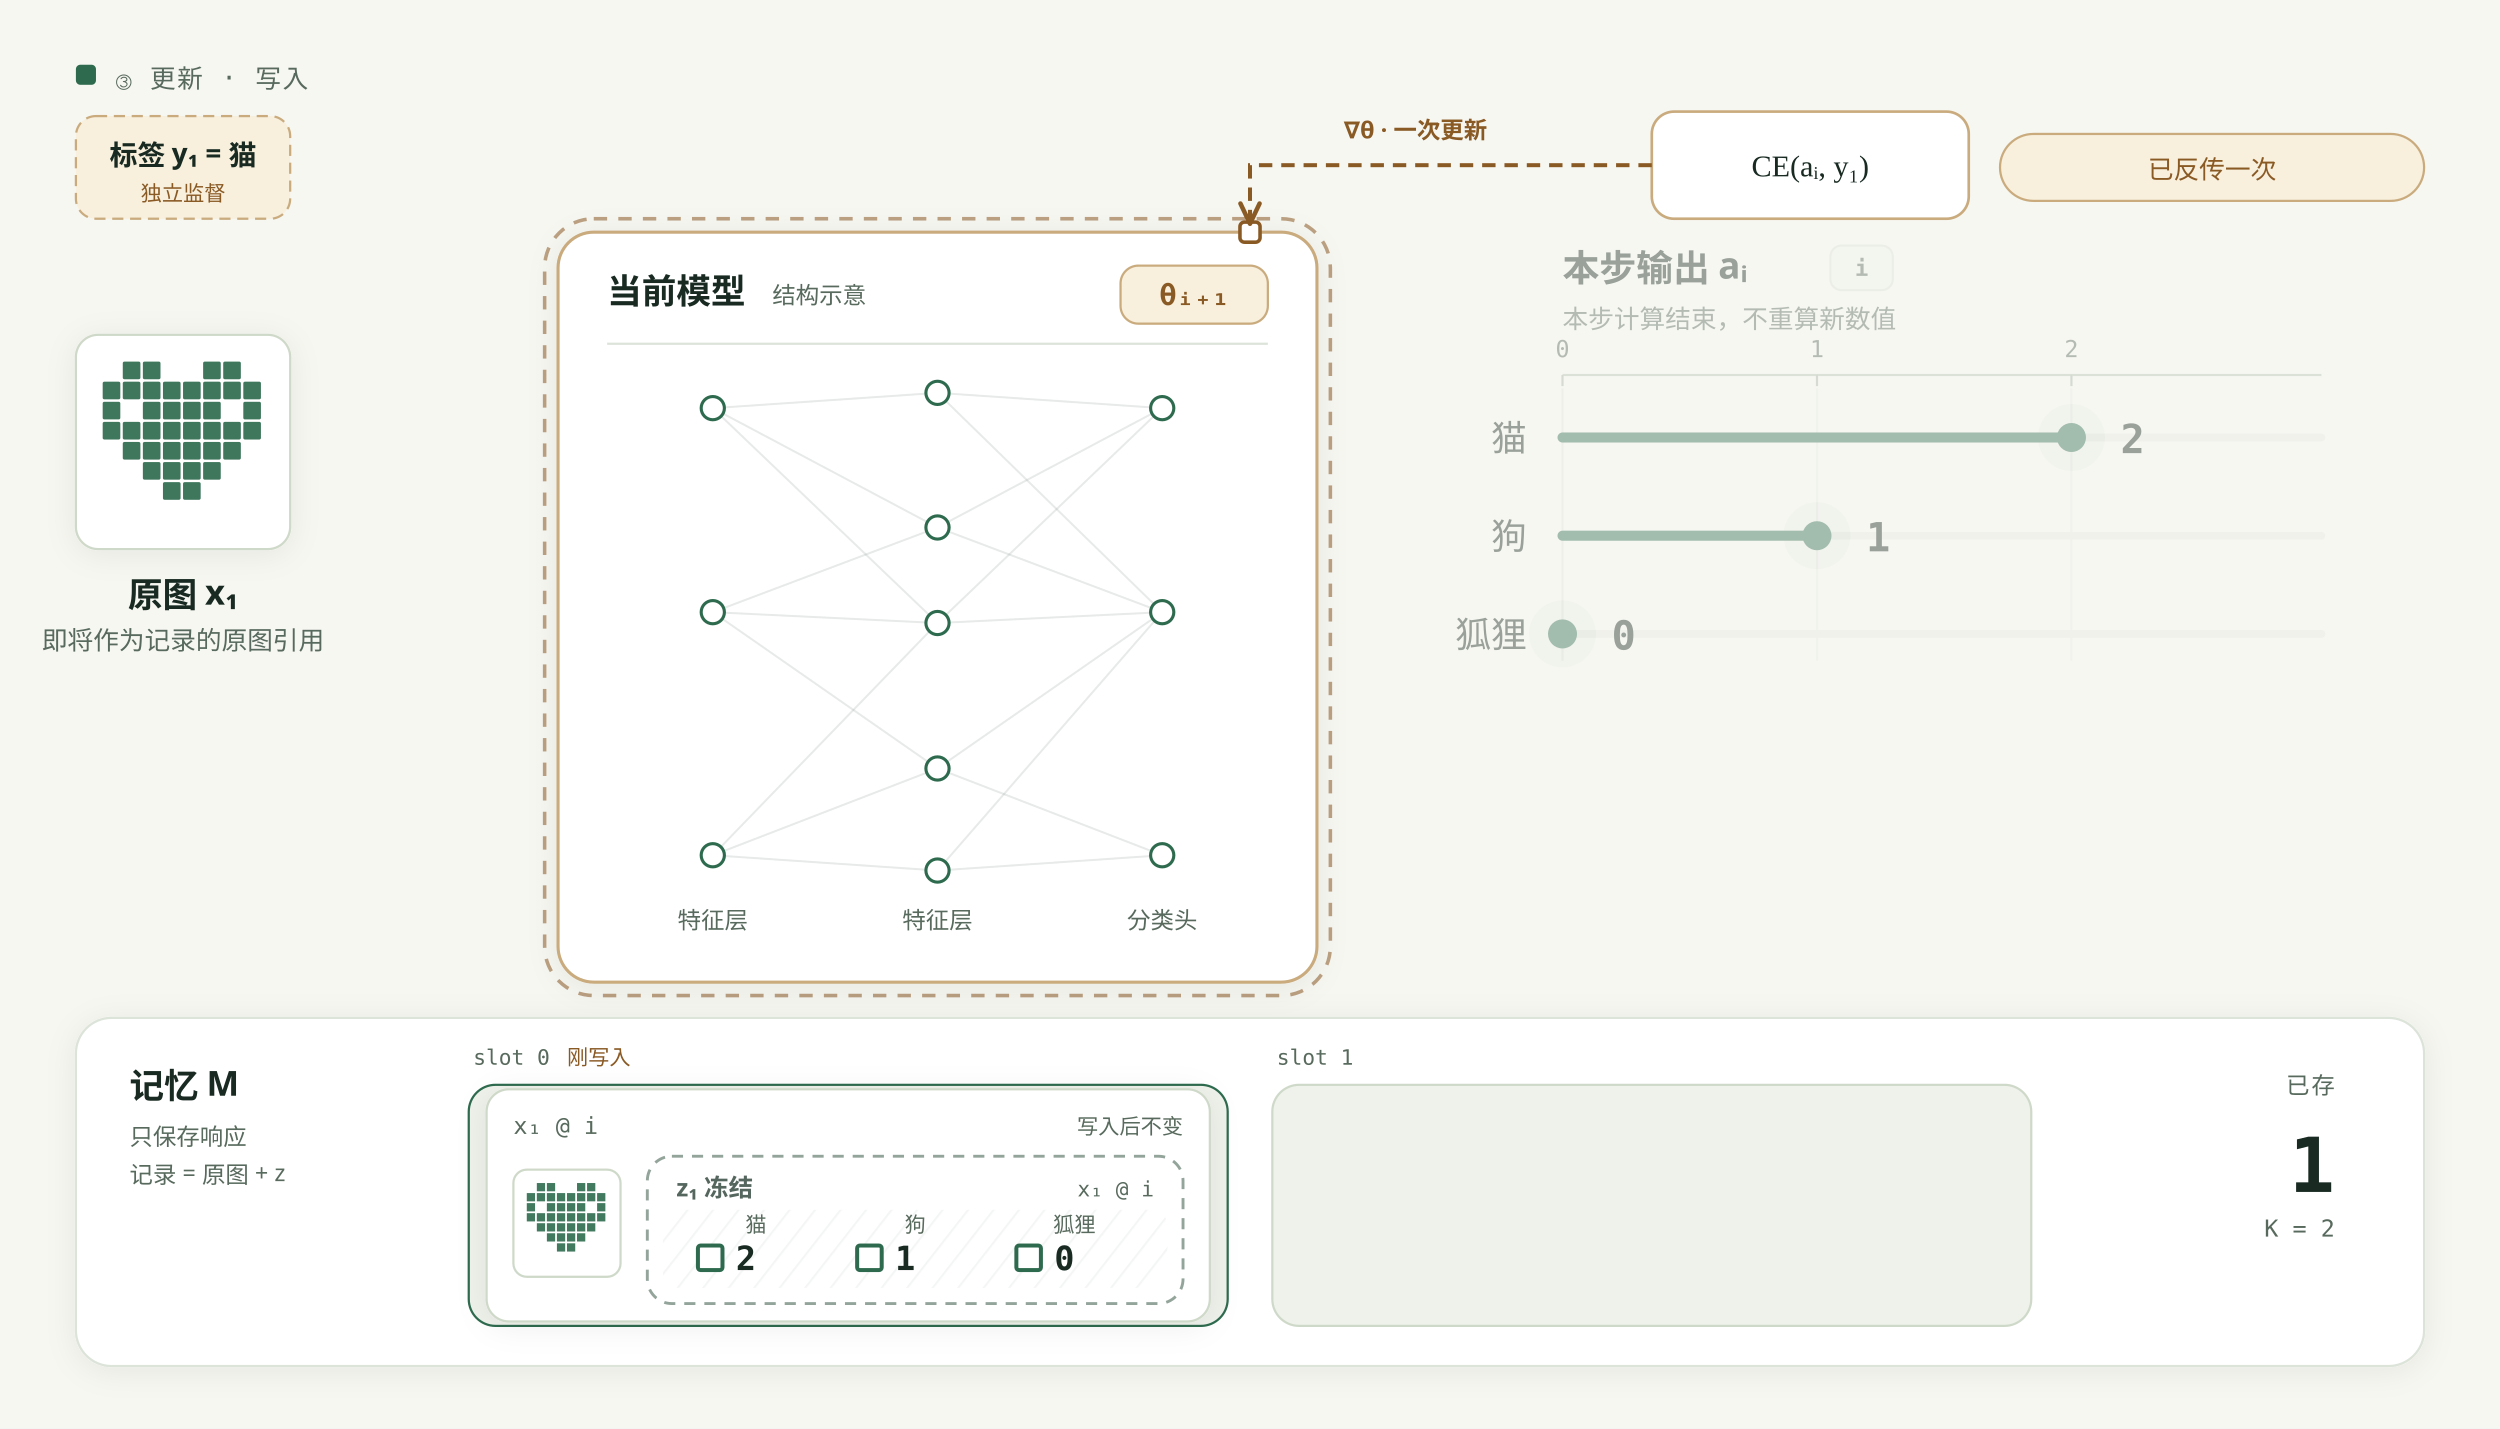
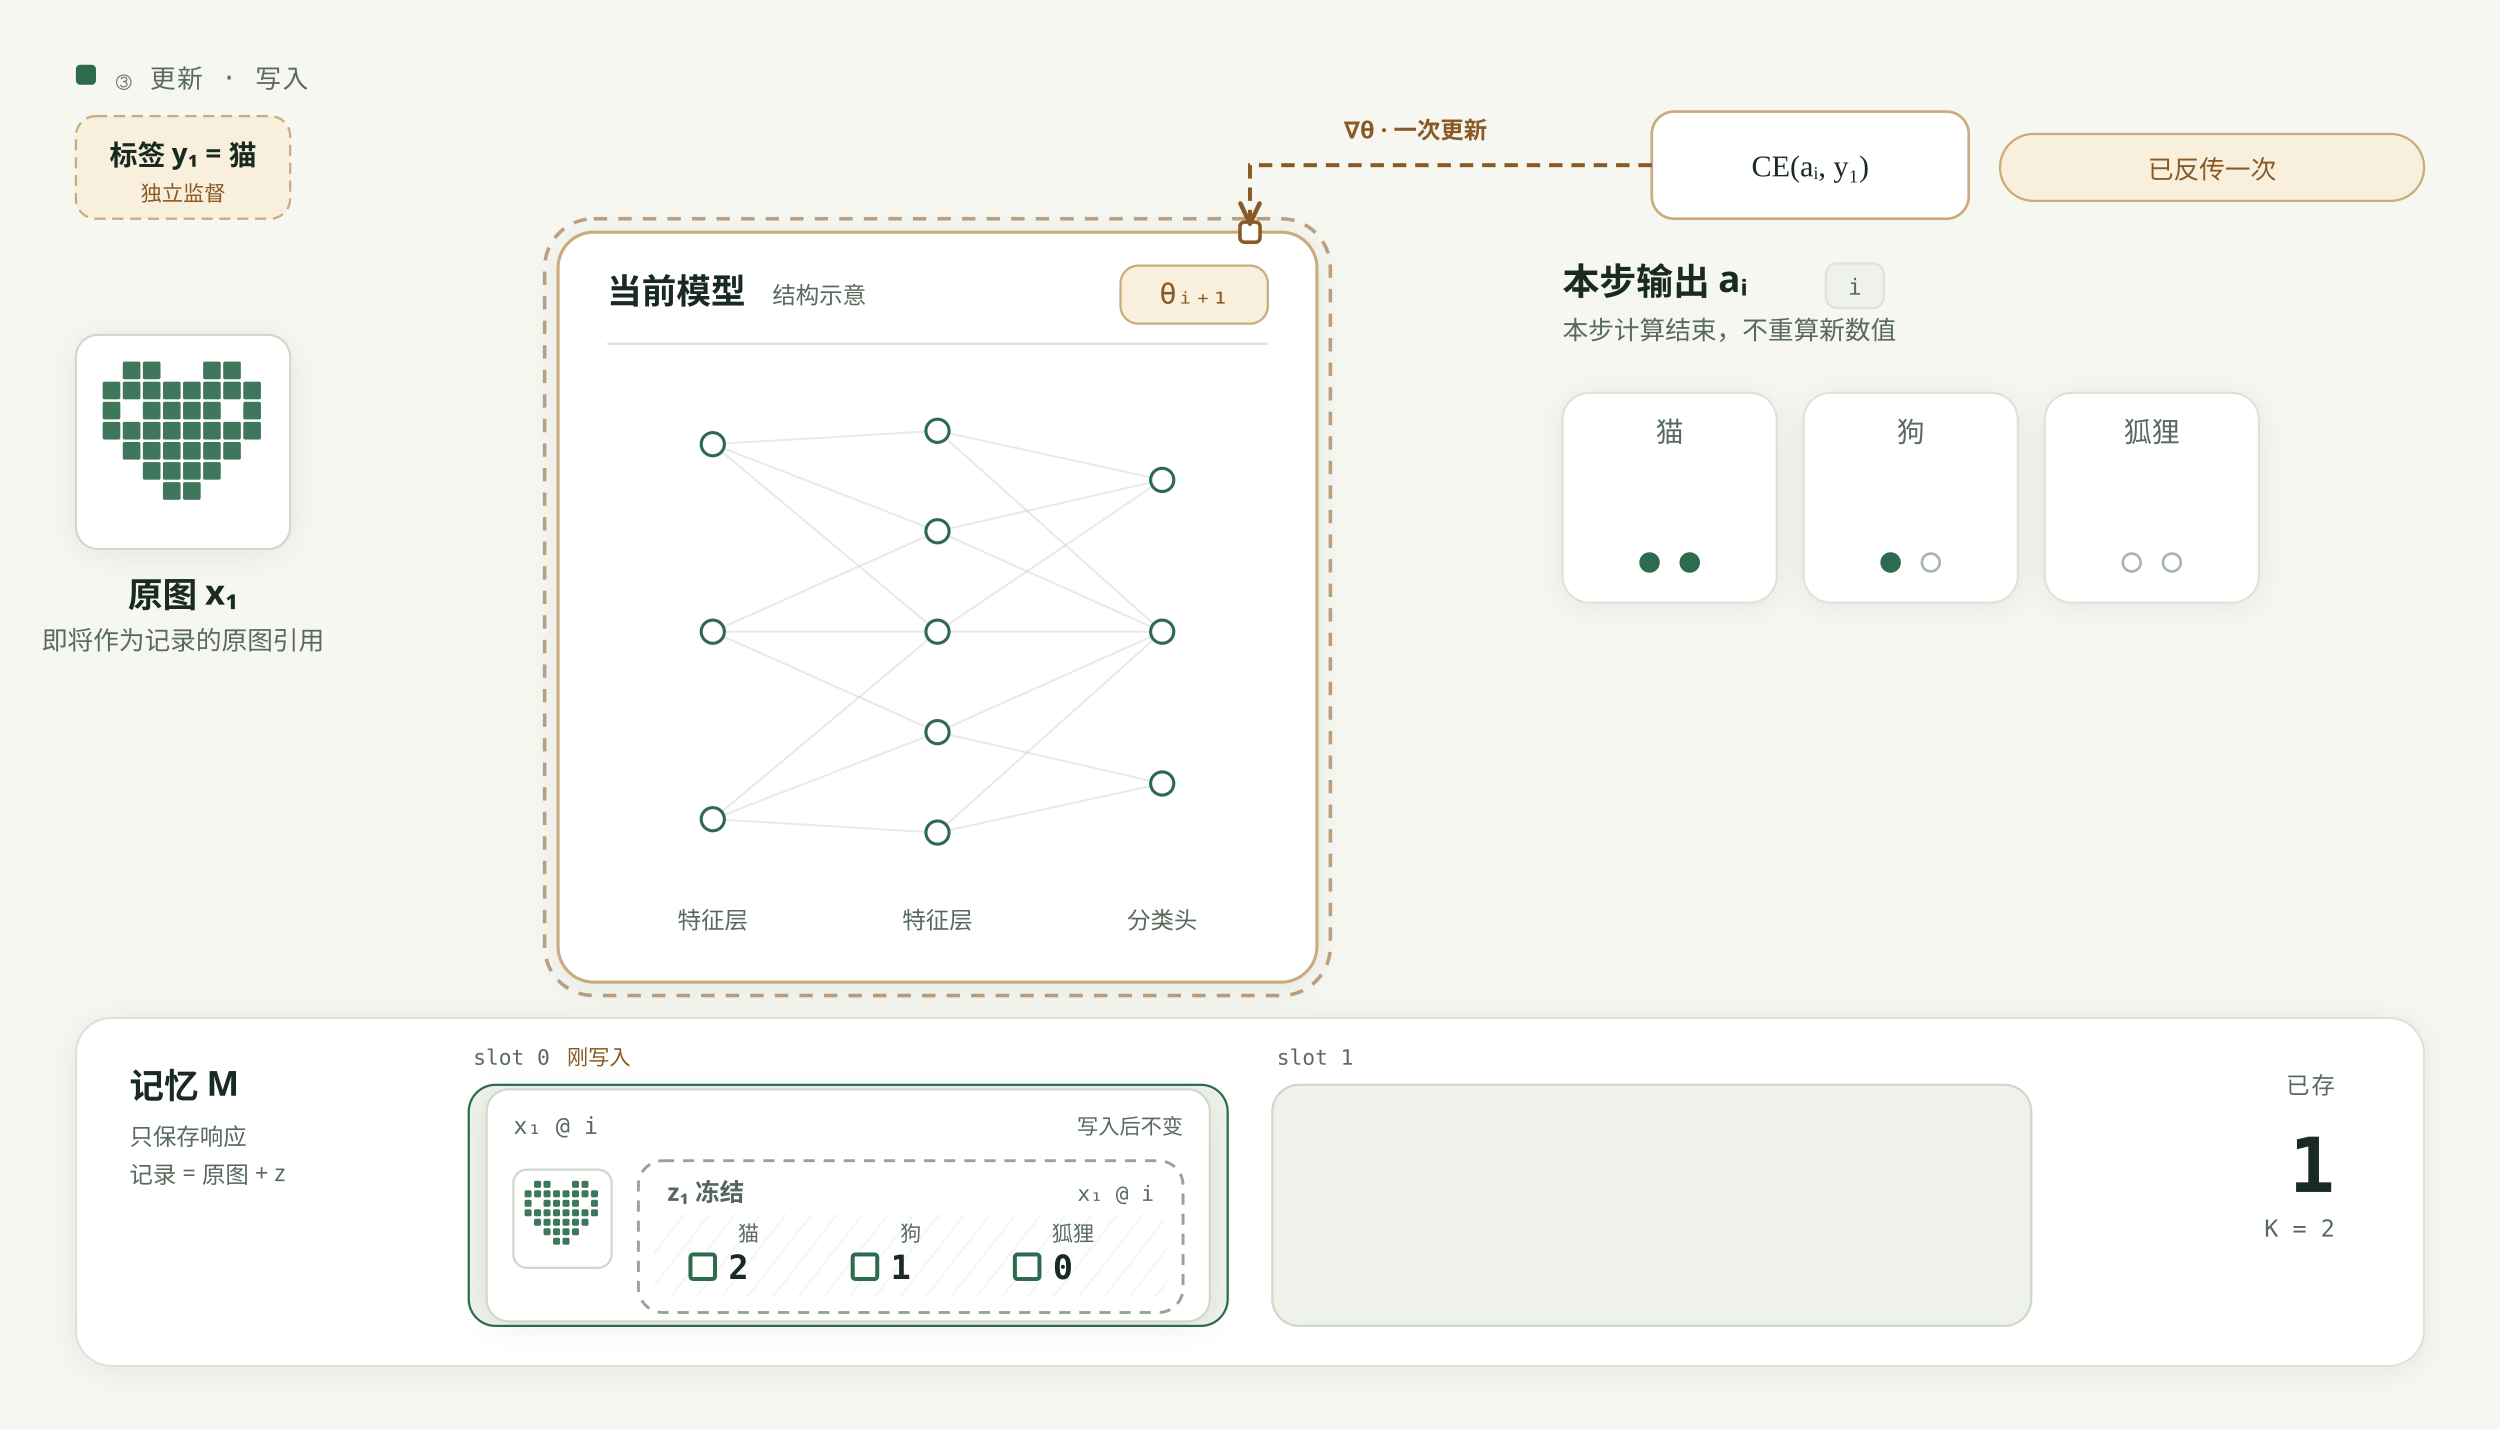
<svg xmlns="http://www.w3.org/2000/svg" width="1120" height="640" viewBox="0 0 1120 640" role="img" aria-labelledby="t d">
  <defs>
    <filter id="card" x="-25%" y="-25%" width="160%" height="165%">
      <feDropShadow dx="0" dy="2" stdDeviation="7" flood-color="#182a22" flood-opacity="0.07" />
    </filter>
    <pattern id="hatch" width="9" height="9" patternUnits="userSpaceOnUse" patternTransform="rotate(38)">
      <rect width="9" height="9" fill="#ffffff" />
      <rect width="1" height="9" fill="#55665f" opacity="0.06" />
    </pattern>
    <marker id="aData" viewBox="0 0 10 10" refX="8.4" refY="5" markerWidth="7" markerHeight="7" orient="auto-start-reverse">
      <path d="M1.4 1.6 L8.6 5 L1.4 8.4" fill="none" stroke="#2e6b4e" stroke-width="1.6" stroke-linecap="round" stroke-linejoin="round" />
    </marker>
    <marker id="aWarn" viewBox="0 0 10 10" refX="8.4" refY="5" markerWidth="7" markerHeight="7" orient="auto-start-reverse">
      <path d="M1.4 1.6 L8.6 5 L1.4 8.4" fill="none" stroke="#8a5a25" stroke-width="1.6" stroke-linecap="round" stroke-linejoin="round" />
    </marker>
-     <marker id="aFrozen" viewBox="0 0 10 10" refX="8.4" refY="5" markerWidth="7" markerHeight="7" orient="auto-start-reverse">
-       <path d="M1.4 1.6 L8.6 5 L1.4 8.4" fill="none" stroke="#7b8d84" stroke-width="1.6" stroke-linecap="round" stroke-linejoin="round" />
-     </marker>
  </defs>
  <rect width="1120" height="640" fill="#f7f7f2" />
  <rect x="34" y="29" width="9" height="9" rx="2" fill="#2e6b4e" />
  <text x="52" y="39" font-family="'Cascadia Mono','Consolas','SFMono-Regular',monospace" font-size="11.5" fill="#586a5d" font-weight="400" text-anchor="start" letter-spacing="0.06em">③ 更新 · 写入</text>
  <rect x="244" y="98" width="352" height="348" rx="22" fill="none" stroke="#8a5a25" stroke-width="1.6" stroke-dasharray="6 5" opacity="0.55" />
  <rect x="250" y="104" width="340" height="336" rx="16" fill="#ffffff" stroke="#c9ab7e" stroke-width="1.4" filter="url(#card)" />
  <text x="272" y="136" font-family="'Segoe UI','Microsoft YaHei','PingFang SC',sans-serif" font-size="15.5" fill="#182a22" font-weight="600" text-anchor="start">当前模型</text>
  <text x="346" y="136" font-family="'Segoe UI','Microsoft YaHei','PingFang SC',sans-serif" font-size="10.5" fill="#586a5d" font-weight="400" text-anchor="start">结构示意</text>
-   <g opacity="1">
-     <rect x="502" y="119" width="66" height="26" rx="8" fill="#f8efdc" stroke="#c9ab7e" stroke-width="1" />
-     <text x="535" y="136.68" font-family="'Cascadia Mono','Consolas','SFMono-Regular',monospace" font-size="13" fill="#8a5a25" font-weight="600" text-anchor="middle">θᵢ₊₁</text>
-   </g>
+   <rect x="502" y="119" width="66" height="26" rx="8" fill="#f8efdc" stroke="#c9ab7e" stroke-width="1" />
+   <text x="535" y="136" font-family="'Cascadia Mono','Consolas','SFMono-Regular',monospace" font-size="13" fill="#8a5a25" font-weight="400" text-anchor="middle">θᵢ₊₁</text>
  <path d="M272 154H568" stroke="#dce3d9" stroke-width="1" />
-   <line x1="319.33" y1="182.85" x2="420" y2="176" stroke="#9aa8a1" stroke-width="0.9" opacity="0.24" />
-   <line x1="319.33" y1="182.85" x2="420" y2="236.31" stroke="#9aa8a1" stroke-width="0.9" opacity="0.24" />
-   <line x1="319.33" y1="182.85" x2="420" y2="279.11" stroke="#9aa8a1" stroke-width="0.9" opacity="0.24" />
-   <line x1="319.33" y1="274.25" x2="420" y2="279.11" stroke="#9aa8a1" stroke-width="0.9" opacity="0.24" />
-   <line x1="319.33" y1="274.25" x2="420" y2="236.31" stroke="#9aa8a1" stroke-width="0.9" opacity="0.24" />
-   <line x1="319.33" y1="274.25" x2="420" y2="344.28" stroke="#9aa8a1" stroke-width="0.9" opacity="0.24" />
-   <line x1="319.33" y1="383.15" x2="420" y2="390" stroke="#9aa8a1" stroke-width="0.9" opacity="0.24" />
-   <line x1="319.33" y1="383.15" x2="420" y2="344.28" stroke="#9aa8a1" stroke-width="0.9" opacity="0.24" />
-   <line x1="319.33" y1="383.15" x2="420" y2="279.11" stroke="#9aa8a1" stroke-width="0.9" opacity="0.24" />
-   <line x1="420" y1="176" x2="520.67" y2="182.85" stroke="#9aa8a1" stroke-width="0.9" opacity="0.24" />
-   <line x1="420" y1="176" x2="520.67" y2="274.25" stroke="#9aa8a1" stroke-width="0.9" opacity="0.24" />
-   <line x1="420" y1="236.31" x2="520.67" y2="274.25" stroke="#9aa8a1" stroke-width="0.9" opacity="0.24" />
-   <line x1="420" y1="236.31" x2="520.67" y2="182.85" stroke="#9aa8a1" stroke-width="0.9" opacity="0.24" />
-   <line x1="420" y1="279.11" x2="520.67" y2="274.25" stroke="#9aa8a1" stroke-width="0.9" opacity="0.24" />
-   <line x1="420" y1="279.11" x2="520.67" y2="182.85" stroke="#9aa8a1" stroke-width="0.9" opacity="0.24" />
-   <line x1="420" y1="344.28" x2="520.67" y2="383.15" stroke="#9aa8a1" stroke-width="0.9" opacity="0.24" />
-   <line x1="420" y1="344.28" x2="520.67" y2="274.25" stroke="#9aa8a1" stroke-width="0.9" opacity="0.24" />
-   <line x1="420" y1="390" x2="520.67" y2="383.15" stroke="#9aa8a1" stroke-width="0.9" opacity="0.24" />
-   <line x1="420" y1="390" x2="520.67" y2="274.25" stroke="#9aa8a1" stroke-width="0.9" opacity="0.24" />
-   <circle cx="319.33" cy="182.85" r="5.2" fill="#ffffff" stroke="#2e6b4e" stroke-width="1.4" />
-   <circle cx="319.33" cy="274.25" r="5.2" fill="#ffffff" stroke="#2e6b4e" stroke-width="1.4" />
-   <circle cx="319.33" cy="383.15" r="5.2" fill="#ffffff" stroke="#2e6b4e" stroke-width="1.4" />
-   <circle cx="420" cy="176" r="5.2" fill="#ffffff" stroke="#2e6b4e" stroke-width="1.4" />
-   <circle cx="420" cy="236.31" r="5.2" fill="#ffffff" stroke="#2e6b4e" stroke-width="1.4" />
-   <circle cx="420" cy="279.11" r="5.2" fill="#ffffff" stroke="#2e6b4e" stroke-width="1.4" />
-   <circle cx="420" cy="344.28" r="5.2" fill="#ffffff" stroke="#2e6b4e" stroke-width="1.4" />
-   <circle cx="420" cy="390" r="5.2" fill="#ffffff" stroke="#2e6b4e" stroke-width="1.4" />
-   <circle cx="520.67" cy="182.85" r="5.2" fill="#ffffff" stroke="#2e6b4e" stroke-width="1.4" />
-   <circle cx="520.67" cy="274.25" r="5.2" fill="#ffffff" stroke="#2e6b4e" stroke-width="1.4" />
-   <circle cx="520.67" cy="383.15" r="5.2" fill="#ffffff" stroke="#2e6b4e" stroke-width="1.4" />
+   <line x1="319.33" y1="199" x2="420" y2="193" stroke="#9aa8a1" stroke-width="0.9" opacity="0.24" />
+   <line x1="319.33" y1="199" x2="420" y2="238" stroke="#9aa8a1" stroke-width="0.9" opacity="0.24" />
+   <line x1="319.33" y1="199" x2="420" y2="283" stroke="#9aa8a1" stroke-width="0.9" opacity="0.24" />
+   <line x1="319.33" y1="283" x2="420" y2="283" stroke="#9aa8a1" stroke-width="0.9" opacity="0.24" />
+   <line x1="319.33" y1="283" x2="420" y2="238" stroke="#9aa8a1" stroke-width="0.9" opacity="0.24" />
+   <line x1="319.33" y1="283" x2="420" y2="328" stroke="#9aa8a1" stroke-width="0.9" opacity="0.24" />
+   <line x1="319.33" y1="367" x2="420" y2="373" stroke="#9aa8a1" stroke-width="0.9" opacity="0.24" />
+   <line x1="319.33" y1="367" x2="420" y2="328" stroke="#9aa8a1" stroke-width="0.9" opacity="0.24" />
+   <line x1="319.33" y1="367" x2="420" y2="283" stroke="#9aa8a1" stroke-width="0.9" opacity="0.24" />
+   <line x1="420" y1="193" x2="520.67" y2="215" stroke="#9aa8a1" stroke-width="0.9" opacity="0.24" />
+   <line x1="420" y1="193" x2="520.67" y2="283" stroke="#9aa8a1" stroke-width="0.9" opacity="0.24" />
+   <line x1="420" y1="238" x2="520.67" y2="215" stroke="#9aa8a1" stroke-width="0.9" opacity="0.24" />
+   <line x1="420" y1="238" x2="520.67" y2="283" stroke="#9aa8a1" stroke-width="0.9" opacity="0.24" />
+   <line x1="420" y1="283" x2="520.67" y2="283" stroke="#9aa8a1" stroke-width="0.9" opacity="0.24" />
+   <line x1="420" y1="283" x2="520.67" y2="215" stroke="#9aa8a1" stroke-width="0.9" opacity="0.24" />
+   <line x1="420" y1="328" x2="520.67" y2="351" stroke="#9aa8a1" stroke-width="0.9" opacity="0.24" />
+   <line x1="420" y1="328" x2="520.67" y2="283" stroke="#9aa8a1" stroke-width="0.9" opacity="0.24" />
+   <line x1="420" y1="373" x2="520.67" y2="351" stroke="#9aa8a1" stroke-width="0.9" opacity="0.24" />
+   <line x1="420" y1="373" x2="520.67" y2="283" stroke="#9aa8a1" stroke-width="0.9" opacity="0.24" />
+   <circle cx="319.33" cy="199" r="5.2" fill="#ffffff" stroke="#2e6b4e" stroke-width="1.4" />
+   <circle cx="319.33" cy="283" r="5.2" fill="#ffffff" stroke="#2e6b4e" stroke-width="1.4" />
+   <circle cx="319.33" cy="367" r="5.2" fill="#ffffff" stroke="#2e6b4e" stroke-width="1.4" />
+   <circle cx="420" cy="193" r="5.2" fill="#ffffff" stroke="#2e6b4e" stroke-width="1.4" />
+   <circle cx="420" cy="238" r="5.2" fill="#ffffff" stroke="#2e6b4e" stroke-width="1.4" />
+   <circle cx="420" cy="283" r="5.2" fill="#ffffff" stroke="#2e6b4e" stroke-width="1.4" />
+   <circle cx="420" cy="328" r="5.2" fill="#ffffff" stroke="#2e6b4e" stroke-width="1.4" />
+   <circle cx="420" cy="373" r="5.2" fill="#ffffff" stroke="#2e6b4e" stroke-width="1.4" />
+   <circle cx="520.67" cy="215" r="5.2" fill="#ffffff" stroke="#2e6b4e" stroke-width="1.4" />
+   <circle cx="520.67" cy="283" r="5.2" fill="#ffffff" stroke="#2e6b4e" stroke-width="1.4" />
+   <circle cx="520.67" cy="351" r="5.2" fill="#ffffff" stroke="#2e6b4e" stroke-width="1.4" />
  <text x="319.33" y="416" font-family="'Segoe UI','Microsoft YaHei','PingFang SC',sans-serif" font-size="10.5" fill="#586a5d" font-weight="400" text-anchor="middle">特征层</text>
  <text x="420" y="416" font-family="'Segoe UI','Microsoft YaHei','PingFang SC',sans-serif" font-size="10.5" fill="#586a5d" font-weight="400" text-anchor="middle">特征层</text>
  <text x="520.67" y="416" font-family="'Segoe UI','Microsoft YaHei','PingFang SC',sans-serif" font-size="10.5" fill="#586a5d" font-weight="400" text-anchor="middle">分类头</text>
  <rect x="555.5" y="99.5" width="9" height="9" rx="2" fill="#ffffff" stroke="#8a5a25" stroke-width="1.6" />
-   <g opacity="1">
-     <rect x="34" y="150" width="96" height="96" rx="10" fill="#ffffff" stroke="#cfd9c9" stroke-width="1" filter="url(#card)" />
-     <rect x="55" y="162" width="7.9" height="7.9" rx="0.7" fill="#2e6b4e" opacity="0.92" />
-     <rect x="64" y="162" width="7.9" height="7.9" rx="0.7" fill="#2e6b4e" opacity="0.92" />
-     <rect x="91" y="162" width="7.9" height="7.9" rx="0.7" fill="#2e6b4e" opacity="0.92" />
-     <rect x="100" y="162" width="7.9" height="7.9" rx="0.7" fill="#2e6b4e" opacity="0.92" />
-     <rect x="46" y="171" width="7.9" height="7.9" rx="0.7" fill="#2e6b4e" opacity="0.92" />
-     <rect x="55" y="171" width="7.9" height="7.9" rx="0.7" fill="#2e6b4e" opacity="0.92" />
-     <rect x="64" y="171" width="7.9" height="7.9" rx="0.7" fill="#2e6b4e" opacity="0.92" />
-     <rect x="73" y="171" width="7.9" height="7.9" rx="0.7" fill="#2e6b4e" opacity="0.92" />
-     <rect x="82" y="171" width="7.9" height="7.9" rx="0.7" fill="#2e6b4e" opacity="0.92" />
-     <rect x="91" y="171" width="7.9" height="7.9" rx="0.7" fill="#2e6b4e" opacity="0.92" />
-     <rect x="100" y="171" width="7.9" height="7.9" rx="0.7" fill="#2e6b4e" opacity="0.92" />
-     <rect x="109" y="171" width="7.9" height="7.9" rx="0.7" fill="#2e6b4e" opacity="0.92" />
-     <rect x="46" y="180" width="7.9" height="7.9" rx="0.7" fill="#2e6b4e" opacity="0.92" />
-     <rect x="64" y="180" width="7.9" height="7.9" rx="0.7" fill="#2e6b4e" opacity="0.92" />
-     <rect x="73" y="180" width="7.9" height="7.9" rx="0.7" fill="#2e6b4e" opacity="0.92" />
-     <rect x="82" y="180" width="7.9" height="7.9" rx="0.7" fill="#2e6b4e" opacity="0.92" />
-     <rect x="91" y="180" width="7.9" height="7.9" rx="0.7" fill="#2e6b4e" opacity="0.92" />
-     <rect x="109" y="180" width="7.9" height="7.9" rx="0.7" fill="#2e6b4e" opacity="0.92" />
-     <rect x="46" y="189" width="7.9" height="7.9" rx="0.7" fill="#2e6b4e" opacity="0.92" />
-     <rect x="55" y="189" width="7.9" height="7.9" rx="0.7" fill="#2e6b4e" opacity="0.92" />
-     <rect x="64" y="189" width="7.9" height="7.9" rx="0.7" fill="#2e6b4e" opacity="0.92" />
-     <rect x="73" y="189" width="7.9" height="7.9" rx="0.7" fill="#2e6b4e" opacity="0.92" />
-     <rect x="82" y="189" width="7.9" height="7.9" rx="0.7" fill="#2e6b4e" opacity="0.92" />
-     <rect x="91" y="189" width="7.9" height="7.9" rx="0.7" fill="#2e6b4e" opacity="0.92" />
-     <rect x="100" y="189" width="7.9" height="7.9" rx="0.7" fill="#2e6b4e" opacity="0.92" />
-     <rect x="109" y="189" width="7.9" height="7.9" rx="0.7" fill="#2e6b4e" opacity="0.92" />
-     <rect x="55" y="198" width="7.9" height="7.9" rx="0.7" fill="#2e6b4e" opacity="0.92" />
-     <rect x="64" y="198" width="7.9" height="7.9" rx="0.7" fill="#2e6b4e" opacity="0.92" />
-     <rect x="73" y="198" width="7.9" height="7.9" rx="0.7" fill="#2e6b4e" opacity="0.92" />
-     <rect x="82" y="198" width="7.9" height="7.9" rx="0.7" fill="#2e6b4e" opacity="0.92" />
-     <rect x="91" y="198" width="7.9" height="7.9" rx="0.7" fill="#2e6b4e" opacity="0.92" />
-     <rect x="100" y="198" width="7.9" height="7.9" rx="0.7" fill="#2e6b4e" opacity="0.92" />
-     <rect x="64" y="207" width="7.9" height="7.9" rx="0.7" fill="#2e6b4e" opacity="0.92" />
-     <rect x="73" y="207" width="7.9" height="7.9" rx="0.7" fill="#2e6b4e" opacity="0.92" />
-     <rect x="82" y="207" width="7.9" height="7.9" rx="0.7" fill="#2e6b4e" opacity="0.92" />
-     <rect x="91" y="207" width="7.9" height="7.9" rx="0.7" fill="#2e6b4e" opacity="0.92" />
-     <rect x="73" y="216" width="7.9" height="7.9" rx="0.7" fill="#2e6b4e" opacity="0.92" />
-     <rect x="82" y="216" width="7.9" height="7.9" rx="0.7" fill="#2e6b4e" opacity="0.92" />
-   </g>
+   <rect x="34" y="150" width="96" height="96" rx="10" fill="#ffffff" stroke="#cfd9c9" stroke-width="1" filter="url(#card)" />
+   <rect x="55" y="162" width="7.9" height="7.9" rx="0.7" fill="#2e6b4e" opacity="0.92" />
+   <rect x="64" y="162" width="7.9" height="7.9" rx="0.7" fill="#2e6b4e" opacity="0.92" />
+   <rect x="91" y="162" width="7.9" height="7.9" rx="0.7" fill="#2e6b4e" opacity="0.92" />
+   <rect x="100" y="162" width="7.9" height="7.9" rx="0.7" fill="#2e6b4e" opacity="0.92" />
+   <rect x="46" y="171" width="7.9" height="7.9" rx="0.7" fill="#2e6b4e" opacity="0.92" />
+   <rect x="55" y="171" width="7.9" height="7.9" rx="0.7" fill="#2e6b4e" opacity="0.92" />
+   <rect x="64" y="171" width="7.9" height="7.9" rx="0.7" fill="#2e6b4e" opacity="0.92" />
+   <rect x="73" y="171" width="7.9" height="7.9" rx="0.7" fill="#2e6b4e" opacity="0.92" />
+   <rect x="82" y="171" width="7.9" height="7.9" rx="0.7" fill="#2e6b4e" opacity="0.92" />
+   <rect x="91" y="171" width="7.9" height="7.9" rx="0.7" fill="#2e6b4e" opacity="0.92" />
+   <rect x="100" y="171" width="7.9" height="7.9" rx="0.7" fill="#2e6b4e" opacity="0.92" />
+   <rect x="109" y="171" width="7.9" height="7.9" rx="0.7" fill="#2e6b4e" opacity="0.92" />
+   <rect x="46" y="180" width="7.9" height="7.9" rx="0.7" fill="#2e6b4e" opacity="0.92" />
+   <rect x="64" y="180" width="7.9" height="7.9" rx="0.7" fill="#2e6b4e" opacity="0.92" />
+   <rect x="73" y="180" width="7.9" height="7.9" rx="0.7" fill="#2e6b4e" opacity="0.92" />
+   <rect x="82" y="180" width="7.9" height="7.9" rx="0.7" fill="#2e6b4e" opacity="0.92" />
+   <rect x="91" y="180" width="7.9" height="7.9" rx="0.7" fill="#2e6b4e" opacity="0.92" />
+   <rect x="109" y="180" width="7.9" height="7.9" rx="0.7" fill="#2e6b4e" opacity="0.92" />
+   <rect x="46" y="189" width="7.9" height="7.9" rx="0.7" fill="#2e6b4e" opacity="0.92" />
+   <rect x="55" y="189" width="7.9" height="7.9" rx="0.7" fill="#2e6b4e" opacity="0.92" />
+   <rect x="64" y="189" width="7.9" height="7.9" rx="0.7" fill="#2e6b4e" opacity="0.92" />
+   <rect x="73" y="189" width="7.9" height="7.9" rx="0.7" fill="#2e6b4e" opacity="0.92" />
+   <rect x="82" y="189" width="7.9" height="7.9" rx="0.7" fill="#2e6b4e" opacity="0.92" />
+   <rect x="91" y="189" width="7.9" height="7.9" rx="0.7" fill="#2e6b4e" opacity="0.92" />
+   <rect x="100" y="189" width="7.9" height="7.9" rx="0.7" fill="#2e6b4e" opacity="0.92" />
+   <rect x="109" y="189" width="7.9" height="7.9" rx="0.7" fill="#2e6b4e" opacity="0.92" />
+   <rect x="55" y="198" width="7.9" height="7.9" rx="0.7" fill="#2e6b4e" opacity="0.92" />
+   <rect x="64" y="198" width="7.9" height="7.9" rx="0.7" fill="#2e6b4e" opacity="0.92" />
+   <rect x="73" y="198" width="7.9" height="7.9" rx="0.7" fill="#2e6b4e" opacity="0.92" />
+   <rect x="82" y="198" width="7.9" height="7.9" rx="0.7" fill="#2e6b4e" opacity="0.92" />
+   <rect x="91" y="198" width="7.9" height="7.9" rx="0.7" fill="#2e6b4e" opacity="0.92" />
+   <rect x="100" y="198" width="7.9" height="7.9" rx="0.7" fill="#2e6b4e" opacity="0.92" />
+   <rect x="64" y="207" width="7.9" height="7.9" rx="0.7" fill="#2e6b4e" opacity="0.92" />
+   <rect x="73" y="207" width="7.9" height="7.9" rx="0.7" fill="#2e6b4e" opacity="0.92" />
+   <rect x="82" y="207" width="7.9" height="7.9" rx="0.7" fill="#2e6b4e" opacity="0.92" />
+   <rect x="91" y="207" width="7.9" height="7.9" rx="0.7" fill="#2e6b4e" opacity="0.92" />
+   <rect x="73" y="216" width="7.9" height="7.9" rx="0.7" fill="#2e6b4e" opacity="0.92" />
+   <rect x="82" y="216" width="7.9" height="7.9" rx="0.7" fill="#2e6b4e" opacity="0.92" />
  <text x="82" y="272" font-family="'Segoe UI','Microsoft YaHei','PingFang SC',sans-serif" font-size="15.5" fill="#182a22" font-weight="600" text-anchor="middle">原图 x₁</text>
  <text x="82" y="291" font-family="'Segoe UI','Microsoft YaHei','PingFang SC',sans-serif" font-size="11.5" fill="#586a5d" font-weight="400" text-anchor="middle">即将作为记录的原图引用</text>
-   <g opacity="0.42">
-     <text x="700" y="126" font-family="'Segoe UI','Microsoft YaHei','PingFang SC',sans-serif" font-size="16.5" fill="#182a22" font-weight="600" text-anchor="start">本步输出 aᵢ</text>
-     <g opacity="1">
-       <rect x="820" y="110" width="28" height="20" rx="5" fill="#eff2eb" stroke="#dce3d9" stroke-width="1" />
-       <text x="834" y="123.6" font-family="'Cascadia Mono','Consolas','SFMono-Regular',monospace" font-size="10" fill="#586a5d" font-weight="600" text-anchor="middle">i</text>
-     </g>
-     <text x="700" y="147" font-family="'Segoe UI','Microsoft YaHei','PingFang SC',sans-serif" font-size="11.5" fill="#586a5d" font-weight="400" text-anchor="start">本步计算结束，不重算新数值</text>
-     <path d="M700 168H1040" stroke="#a7b6a6" stroke-width="1" opacity="0.8" />
-     <path d="M700 168v5" stroke="#a7b6a6" stroke-width="1" />
-     <text x="700" y="160" font-family="'Cascadia Mono','Consolas','SFMono-Regular',monospace" font-size="10.5" fill="#586a5d" font-weight="400" text-anchor="middle">0</text>
-     <path d="M814 168v5" stroke="#a7b6a6" stroke-width="1" />
-     <text x="814" y="160" font-family="'Cascadia Mono','Consolas','SFMono-Regular',monospace" font-size="10.5" fill="#586a5d" font-weight="400" text-anchor="middle">1</text>
-     <path d="M814 174V296" stroke="#e8ece4" stroke-width="1" />
-     <path d="M928 168v5" stroke="#a7b6a6" stroke-width="1" />
-     <text x="928" y="160" font-family="'Cascadia Mono','Consolas','SFMono-Regular',monospace" font-size="10.5" fill="#586a5d" font-weight="400" text-anchor="middle">2</text>
-     <path d="M928 174V296" stroke="#e8ece4" stroke-width="1" />
-     <path d="M700 174V296" stroke="#dfe5dc" stroke-width="1" />
-     <text x="684" y="202" font-family="'Segoe UI','Microsoft YaHei','PingFang SC',sans-serif" font-size="16" fill="#182a22" font-weight="500" text-anchor="end">猫</text>
-     <path d="M700 196H1040" stroke="#e4e9e0" stroke-width="3.5" stroke-linecap="round" />
-     <path d="M700 196H928" stroke="#2e6b4e" stroke-width="4.5" stroke-linecap="round" />
-     <circle cx="928" cy="196" r="15" fill="#2e6b4e" opacity="0.07" />
-     <circle cx="928" cy="196" r="6.5" fill="#2e6b4e" />
-     <text x="950" y="203" font-family="'Cascadia Mono','Consolas','SFMono-Regular',monospace" font-size="18" fill="#182a22" font-weight="600" text-anchor="start">2</text>
-     <text x="684" y="246" font-family="'Segoe UI','Microsoft YaHei','PingFang SC',sans-serif" font-size="16" fill="#182a22" font-weight="500" text-anchor="end">狗</text>
-     <path d="M700 240H1040" stroke="#e4e9e0" stroke-width="3.5" stroke-linecap="round" />
-     <path d="M700 240H814" stroke="#2e6b4e" stroke-width="4.5" stroke-linecap="round" />
-     <circle cx="814" cy="240" r="15" fill="#2e6b4e" opacity="0.07" />
-     <circle cx="814" cy="240" r="6.5" fill="#2e6b4e" />
-     <text x="836" y="247" font-family="'Cascadia Mono','Consolas','SFMono-Regular',monospace" font-size="18" fill="#182a22" font-weight="600" text-anchor="start">1</text>
-     <text x="684" y="290" font-family="'Segoe UI','Microsoft YaHei','PingFang SC',sans-serif" font-size="16" fill="#182a22" font-weight="500" text-anchor="end">狐狸</text>
-     <path d="M700 284H1040" stroke="#e4e9e0" stroke-width="3.5" stroke-linecap="round" />
-     <path d="M700 284H700" stroke="#2e6b4e" stroke-width="4.5" stroke-linecap="round" />
-     <circle cx="700" cy="284" r="15" fill="#2e6b4e" opacity="0.07" />
-     <circle cx="700" cy="284" r="6.5" fill="#2e6b4e" />
-     <text x="722" y="291" font-family="'Cascadia Mono','Consolas','SFMono-Regular',monospace" font-size="18" fill="#182a22" font-weight="600" text-anchor="start">0</text>
-   </g>
+   <text x="700" y="132" font-family="'Segoe UI','Microsoft YaHei','PingFang SC',sans-serif" font-size="16.5" fill="#182a22" font-weight="600" text-anchor="start">本步输出 aᵢ</text>
+   <rect x="818" y="118" width="26" height="20" rx="5" fill="#eff2eb" stroke="#dce3d9" />
+   <text x="831" y="132" font-family="'Cascadia Mono','Consolas','SFMono-Regular',monospace" font-size="10" fill="#586a5d" font-weight="400" text-anchor="middle">i</text>
+   <text x="700" y="152" font-family="'Segoe UI','Microsoft YaHei','PingFang SC',sans-serif" font-size="11.5" fill="#586a5d" font-weight="400" text-anchor="start">本步计算结束，不重算新数值</text>
+   <rect x="700" y="176" width="96" height="94" rx="12" fill="#ffffff" stroke="#dce3d9" stroke-width="1" filter="url(#card)" />
+   <text x="748" y="198" font-family="'Segoe UI','Microsoft YaHei','PingFang SC',sans-serif" font-size="12.5" fill="#586a5d" font-weight="400" text-anchor="middle">猫</text>
+   <circle cx="739" cy="252" r="4" fill="#2e6b4e" stroke="#2e6b4e" stroke-width="1.2" />
+   <circle cx="757" cy="252" r="4" fill="#2e6b4e" stroke="#2e6b4e" stroke-width="1.2" />
+   <rect x="808" y="176" width="96" height="94" rx="12" fill="#ffffff" stroke="#dce3d9" stroke-width="1" filter="url(#card)" />
+   <text x="856" y="198" font-family="'Segoe UI','Microsoft YaHei','PingFang SC',sans-serif" font-size="12.5" fill="#586a5d" font-weight="400" text-anchor="middle">狗</text>
+   <circle cx="847" cy="252" r="4" fill="#2e6b4e" stroke="#2e6b4e" stroke-width="1.2" />
+   <circle cx="865" cy="252" r="4" fill="#ffffff" stroke="#a7b6a6" stroke-width="1.2" />
+   <rect x="916" y="176" width="96" height="94" rx="12" fill="#ffffff" stroke="#dce3d9" stroke-width="1" filter="url(#card)" />
+   <text x="964" y="198" font-family="'Segoe UI','Microsoft YaHei','PingFang SC',sans-serif" font-size="12.5" fill="#586a5d" font-weight="400" text-anchor="middle">狐狸</text>
+   <circle cx="955" cy="252" r="4" fill="#ffffff" stroke="#a7b6a6" stroke-width="1.2" />
+   <circle cx="973" cy="252" r="4" fill="#ffffff" stroke="#a7b6a6" stroke-width="1.2" />
  <rect x="34" y="52" width="96" height="46" rx="9" fill="#f8efdc" stroke="#c9ab7e" stroke-width="1" stroke-dasharray="5 3" />
  <text x="82" y="74" font-family="'Segoe UI','Microsoft YaHei','PingFang SC',sans-serif" font-size="12.5" fill="#182a22" font-weight="600" text-anchor="middle">标签 y₁ = 猫</text>
  <text x="82" y="90" font-family="'Segoe UI','Microsoft YaHei','PingFang SC',sans-serif" font-size="9.5" fill="#8a5a25" font-weight="400" text-anchor="middle">独立监督</text>
  <rect x="740" y="50" width="142" height="48" rx="10" fill="#ffffff" stroke="#c9ab7e" stroke-width="1.2" />
-   <text x="811" y="79" font-family="'Cambria Math','STIX Two Math','Times New Roman',serif" font-size="13.5" fill="#182a22" font-weight="500" text-anchor="middle">CE(aᵢ, y₁)</text>
+   <text x="811" y="79" font-family="'Cambria Math','STIX Two Math','Times New Roman',serif" font-size="13.5" fill="#182a22" font-weight="400" text-anchor="middle">CE(aᵢ, y₁)</text>
  <rect x="896" y="60" width="190" height="30" rx="15" fill="#f8efdc" stroke="#c9ab7e" stroke-width="1" />
-   <text x="991" y="80" font-family="'Segoe UI','Microsoft YaHei','PingFang SC',sans-serif" font-size="11.5" fill="#8a5a25" font-weight="500" text-anchor="middle">已反传一次</text>
+   <text x="991" y="80" font-family="'Segoe UI','Microsoft YaHei','PingFang SC',sans-serif" font-size="11.5" fill="#8a5a25" font-weight="400" text-anchor="middle">已反传一次</text>
  <path d="M740 74H560V100" fill="none" stroke="#8a5a25" stroke-width="1.8" stroke-dasharray="6 4" marker-end="url(#aWarn)" />
  <text x="602" y="62" font-family="'Segoe UI','Microsoft YaHei','PingFang SC',sans-serif" font-size="10.5" fill="#8a5a25" font-weight="600" text-anchor="start">∇θ · 一次更新</text>
-   <g>
-     <rect x="34" y="456" width="1052" height="156" rx="16" fill="#ffffff" stroke="#dce3d9" stroke-width="1" filter="url(#card)" />
-     <text x="58" y="492" font-family="'Segoe UI','Microsoft YaHei','PingFang SC',sans-serif" font-size="15.5" fill="#182a22" font-weight="600" text-anchor="start">记忆 M</text>
-     <text x="58" y="513" font-family="'Segoe UI','Microsoft YaHei','PingFang SC',sans-serif" font-size="10.5" fill="#586a5d" font-weight="400" text-anchor="start">只保存响应</text>
-     <text x="58" y="530" font-family="'Segoe UI','Microsoft YaHei','PingFang SC',sans-serif" font-size="10.5" fill="#586a5d" font-weight="400" text-anchor="start">记录 = 原图 + z</text>
-     <rect x="210" y="486" width="340" height="108" rx="12" fill="#eff2eb" stroke="#2e6b4e" stroke-width="1" />
-     <text x="212" y="477" font-family="'Cascadia Mono','Consolas','SFMono-Regular',monospace" font-size="9.5" fill="#586a5d" font-weight="400" text-anchor="start">slot 0</text>
-     <text x="254" y="477" font-family="'Segoe UI','Microsoft YaHei','PingFang SC',sans-serif" font-size="9.5" fill="#8a5a25" font-weight="400" text-anchor="start">刚写入</text>
-     <rect x="570" y="486" width="340" height="108" rx="12" fill="#eff2eb" stroke="#cfd9c9" stroke-width="1" />
-     <text x="572" y="477" font-family="'Cascadia Mono','Consolas','SFMono-Regular',monospace" font-size="9.5" fill="#586a5d" font-weight="400" text-anchor="start">slot 1</text>
-     <text x="1046" y="490" font-family="'Segoe UI','Microsoft YaHei','PingFang SC',sans-serif" font-size="10.5" fill="#586a5d" font-weight="400" text-anchor="end" letter-spacing="0.08em">已存</text>
-     <text x="1046" y="534" font-family="'Cascadia Mono','Consolas','SFMono-Regular',monospace" font-size="34" fill="#182a22" font-weight="600" text-anchor="end">1</text>
-     <text x="1046" y="554" font-family="'Cascadia Mono','Consolas','SFMono-Regular',monospace" font-size="10.5" fill="#586a5d" font-weight="400" text-anchor="end">K = 2</text>
-   </g>
-   <g opacity="1">
-     <rect x="218" y="488" width="324" height="104" rx="10" fill="#ffffff" stroke="#cfd9c9" stroke-width="1" filter="url(#card)" />
-     <rect x="230" y="524" width="48" height="48" rx="6" fill="#ffffff" stroke="#cfd9c9" stroke-width="1" />
-     <rect x="240.5" y="530" width="3.7" height="3.7" fill="#2e6b4e" opacity="0.9" />
-     <rect x="245" y="530" width="3.7" height="3.7" fill="#2e6b4e" opacity="0.9" />
-     <rect x="258.5" y="530" width="3.7" height="3.7" fill="#2e6b4e" opacity="0.9" />
-     <rect x="263" y="530" width="3.7" height="3.7" fill="#2e6b4e" opacity="0.9" />
-     <rect x="236" y="534.5" width="3.7" height="3.7" fill="#2e6b4e" opacity="0.9" />
-     <rect x="240.5" y="534.5" width="3.7" height="3.7" fill="#2e6b4e" opacity="0.9" />
-     <rect x="245" y="534.5" width="3.7" height="3.7" fill="#2e6b4e" opacity="0.9" />
-     <rect x="249.5" y="534.5" width="3.7" height="3.7" fill="#2e6b4e" opacity="0.9" />
-     <rect x="254" y="534.5" width="3.7" height="3.7" fill="#2e6b4e" opacity="0.9" />
-     <rect x="258.5" y="534.5" width="3.7" height="3.7" fill="#2e6b4e" opacity="0.9" />
-     <rect x="263" y="534.5" width="3.7" height="3.7" fill="#2e6b4e" opacity="0.9" />
-     <rect x="267.5" y="534.5" width="3.7" height="3.7" fill="#2e6b4e" opacity="0.9" />
-     <rect x="236" y="539" width="3.7" height="3.7" fill="#2e6b4e" opacity="0.9" />
-     <rect x="245" y="539" width="3.7" height="3.7" fill="#2e6b4e" opacity="0.9" />
-     <rect x="249.5" y="539" width="3.7" height="3.7" fill="#2e6b4e" opacity="0.9" />
-     <rect x="254" y="539" width="3.7" height="3.7" fill="#2e6b4e" opacity="0.9" />
-     <rect x="258.5" y="539" width="3.7" height="3.7" fill="#2e6b4e" opacity="0.9" />
-     <rect x="267.5" y="539" width="3.7" height="3.7" fill="#2e6b4e" opacity="0.9" />
-     <rect x="236" y="543.5" width="3.7" height="3.7" fill="#2e6b4e" opacity="0.9" />
-     <rect x="240.5" y="543.5" width="3.7" height="3.7" fill="#2e6b4e" opacity="0.9" />
-     <rect x="245" y="543.5" width="3.7" height="3.7" fill="#2e6b4e" opacity="0.9" />
-     <rect x="249.5" y="543.5" width="3.7" height="3.7" fill="#2e6b4e" opacity="0.9" />
-     <rect x="254" y="543.5" width="3.7" height="3.7" fill="#2e6b4e" opacity="0.9" />
-     <rect x="258.5" y="543.5" width="3.7" height="3.7" fill="#2e6b4e" opacity="0.9" />
-     <rect x="263" y="543.5" width="3.7" height="3.7" fill="#2e6b4e" opacity="0.9" />
-     <rect x="267.5" y="543.5" width="3.7" height="3.7" fill="#2e6b4e" opacity="0.9" />
-     <rect x="240.5" y="548" width="3.7" height="3.7" fill="#2e6b4e" opacity="0.9" />
-     <rect x="245" y="548" width="3.7" height="3.7" fill="#2e6b4e" opacity="0.9" />
-     <rect x="249.5" y="548" width="3.7" height="3.7" fill="#2e6b4e" opacity="0.9" />
-     <rect x="254" y="548" width="3.7" height="3.7" fill="#2e6b4e" opacity="0.9" />
-     <rect x="258.5" y="548" width="3.7" height="3.7" fill="#2e6b4e" opacity="0.9" />
-     <rect x="263" y="548" width="3.7" height="3.7" fill="#2e6b4e" opacity="0.9" />
-     <rect x="245" y="552.5" width="3.7" height="3.7" fill="#2e6b4e" opacity="0.9" />
-     <rect x="249.5" y="552.5" width="3.7" height="3.7" fill="#2e6b4e" opacity="0.9" />
-     <rect x="254" y="552.5" width="3.7" height="3.7" fill="#2e6b4e" opacity="0.9" />
-     <rect x="258.5" y="552.5" width="3.7" height="3.7" fill="#2e6b4e" opacity="0.9" />
-     <rect x="249.5" y="557" width="3.7" height="3.7" fill="#2e6b4e" opacity="0.9" />
-     <rect x="254" y="557" width="3.7" height="3.7" fill="#2e6b4e" opacity="0.9" />
-     <text x="230" y="508" font-family="'Cascadia Mono','Consolas','SFMono-Regular',monospace" font-size="10.5" fill="#586a5d" font-weight="400" text-anchor="start">x₁ @ i</text>
-     <text x="530" y="508" font-family="'Segoe UI','Microsoft YaHei','PingFang SC',sans-serif" font-size="9.5" fill="#586a5d" font-weight="400" text-anchor="end">写入后不变</text>
-     <g opacity="1">
-       <rect x="290" y="518" width="240" height="66" rx="11" fill="#ffffff" stroke="#93a49b" stroke-width="1.3" stroke-dasharray="5 4" />
-       <rect x="297" y="542" width="226" height="35" rx="7" fill="url(#hatch)" />
-       <text x="303" y="536" font-family="'Segoe UI','Microsoft YaHei','PingFang SC',sans-serif" font-size="11" fill="#55665f" font-weight="600" text-anchor="start">z₁ 冻结</text>
-       <text x="517" y="536" font-family="'Cascadia Mono','Consolas','SFMono-Regular',monospace" font-size="9.5" fill="#586a5d" font-weight="400" text-anchor="end">x₁ @ i</text>
-       <text x="338.67" y="552" font-family="'Segoe UI','Microsoft YaHei','PingFang SC',sans-serif" font-size="9.5" fill="#586a5d" font-weight="400" text-anchor="middle">猫</text>
-       <rect x="312.67" y="558" width="11" height="11" rx="1.2" fill="#ffffff" stroke="#2e6b4e" stroke-width="1.8" />
-       <text x="329.67" y="569" font-family="'Cascadia Mono','Consolas','SFMono-Regular',monospace" font-size="15" fill="#182a22" font-weight="600" text-anchor="start">2</text>
-       <text x="410" y="552" font-family="'Segoe UI','Microsoft YaHei','PingFang SC',sans-serif" font-size="9.5" fill="#586a5d" font-weight="400" text-anchor="middle">狗</text>
-       <rect x="384" y="558" width="11" height="11" rx="1.2" fill="#ffffff" stroke="#2e6b4e" stroke-width="1.8" />
-       <text x="401" y="569" font-family="'Cascadia Mono','Consolas','SFMono-Regular',monospace" font-size="15" fill="#182a22" font-weight="600" text-anchor="start">1</text>
-       <text x="481.33" y="552" font-family="'Segoe UI','Microsoft YaHei','PingFang SC',sans-serif" font-size="9.5" fill="#586a5d" font-weight="400" text-anchor="middle">狐狸</text>
-       <rect x="455.33" y="558" width="11" height="11" rx="1.2" fill="#ffffff" stroke="#2e6b4e" stroke-width="1.8" />
-       <text x="472.33" y="569" font-family="'Cascadia Mono','Consolas','SFMono-Regular',monospace" font-size="15" fill="#182a22" font-weight="600" text-anchor="start">0</text>
-     </g>
-   </g>
+   <rect x="34" y="456" width="1052" height="156" rx="16" fill="#ffffff" stroke="#dce3d9" stroke-width="1" filter="url(#card)" />
+   <text x="58" y="492" font-family="'Segoe UI','Microsoft YaHei','PingFang SC',sans-serif" font-size="15.5" fill="#182a22" font-weight="600" text-anchor="start">记忆 M</text>
+   <text x="58" y="513" font-family="'Segoe UI','Microsoft YaHei','PingFang SC',sans-serif" font-size="10.5" fill="#586a5d" font-weight="400" text-anchor="start">只保存响应</text>
+   <text x="58" y="530" font-family="'Segoe UI','Microsoft YaHei','PingFang SC',sans-serif" font-size="10.5" fill="#586a5d" font-weight="400" text-anchor="start">记录 = 原图 + z</text>
+   <rect x="210" y="486" width="340" height="108" rx="12" fill="#eff2eb" stroke="#2e6b4e" stroke-width="1" />
+   <text x="212" y="477" font-family="'Cascadia Mono','Consolas','SFMono-Regular',monospace" font-size="9.5" fill="#586a5d" font-weight="400" text-anchor="start">slot 0</text>
+   <text x="254" y="477" font-family="'Segoe UI','Microsoft YaHei','PingFang SC',sans-serif" font-size="9.5" fill="#8a5a25" font-weight="400" text-anchor="start">刚写入</text>
+   <rect x="570" y="486" width="340" height="108" rx="12" fill="#eff2eb" stroke="#cfd9c9" stroke-width="1" />
+   <text x="572" y="477" font-family="'Cascadia Mono','Consolas','SFMono-Regular',monospace" font-size="9.5" fill="#586a5d" font-weight="400" text-anchor="start">slot 1</text>
+   <text x="1046" y="490" font-family="'Segoe UI','Microsoft YaHei','PingFang SC',sans-serif" font-size="10.5" fill="#586a5d" font-weight="400" text-anchor="end" letter-spacing="0.08em">已存</text>
+   <text x="1046" y="534" font-family="'Cascadia Mono','Consolas','SFMono-Regular',monospace" font-size="34" fill="#182a22" font-weight="600" text-anchor="end">1</text>
+   <text x="1046" y="554" font-family="'Cascadia Mono','Consolas','SFMono-Regular',monospace" font-size="10.5" fill="#586a5d" font-weight="400" text-anchor="end">K = 2</text>
+   <rect x="218" y="488" width="324" height="104" rx="10" fill="#ffffff" stroke="#cfd9c9" stroke-width="1" filter="url(#card)" />
+   <text x="230" y="508" font-family="'Cascadia Mono','Consolas','SFMono-Regular',monospace" font-size="10.5" fill="#586a5d" font-weight="400" text-anchor="start">x₁ @ i</text>
+   <text x="530" y="508" font-family="'Segoe UI','Microsoft YaHei','PingFang SC',sans-serif" font-size="9.5" fill="#586a5d" font-weight="400" text-anchor="end">写入后不变</text>
+   <rect x="230" y="524" width="44" height="44" rx="6" fill="#ffffff" stroke="#cfd9c9" stroke-width="1" />
+   <rect x="239.25" y="529" width="3.15" height="3.15" rx="0.7" fill="#2e6b4e" opacity="0.92" />
+   <rect x="243.5" y="529" width="3.15" height="3.15" rx="0.7" fill="#2e6b4e" opacity="0.92" />
+   <rect x="256.25" y="529" width="3.15" height="3.15" rx="0.7" fill="#2e6b4e" opacity="0.92" />
+   <rect x="260.5" y="529" width="3.15" height="3.15" rx="0.7" fill="#2e6b4e" opacity="0.92" />
+   <rect x="235" y="533.25" width="3.15" height="3.15" rx="0.7" fill="#2e6b4e" opacity="0.92" />
+   <rect x="239.25" y="533.25" width="3.15" height="3.15" rx="0.7" fill="#2e6b4e" opacity="0.92" />
+   <rect x="243.5" y="533.25" width="3.15" height="3.15" rx="0.7" fill="#2e6b4e" opacity="0.92" />
+   <rect x="247.75" y="533.25" width="3.15" height="3.15" rx="0.7" fill="#2e6b4e" opacity="0.92" />
+   <rect x="252" y="533.25" width="3.15" height="3.15" rx="0.7" fill="#2e6b4e" opacity="0.92" />
+   <rect x="256.25" y="533.25" width="3.15" height="3.15" rx="0.7" fill="#2e6b4e" opacity="0.92" />
+   <rect x="260.5" y="533.25" width="3.15" height="3.15" rx="0.7" fill="#2e6b4e" opacity="0.92" />
+   <rect x="264.75" y="533.25" width="3.15" height="3.15" rx="0.7" fill="#2e6b4e" opacity="0.92" />
+   <rect x="235" y="537.5" width="3.15" height="3.15" rx="0.7" fill="#2e6b4e" opacity="0.92" />
+   <rect x="243.5" y="537.5" width="3.15" height="3.15" rx="0.7" fill="#2e6b4e" opacity="0.92" />
+   <rect x="247.75" y="537.5" width="3.15" height="3.15" rx="0.7" fill="#2e6b4e" opacity="0.92" />
+   <rect x="252" y="537.5" width="3.15" height="3.15" rx="0.7" fill="#2e6b4e" opacity="0.92" />
+   <rect x="256.25" y="537.5" width="3.15" height="3.15" rx="0.7" fill="#2e6b4e" opacity="0.92" />
+   <rect x="264.75" y="537.5" width="3.15" height="3.15" rx="0.7" fill="#2e6b4e" opacity="0.92" />
+   <rect x="235" y="541.75" width="3.15" height="3.15" rx="0.7" fill="#2e6b4e" opacity="0.92" />
+   <rect x="239.25" y="541.75" width="3.15" height="3.15" rx="0.7" fill="#2e6b4e" opacity="0.92" />
+   <rect x="243.5" y="541.75" width="3.15" height="3.15" rx="0.7" fill="#2e6b4e" opacity="0.92" />
+   <rect x="247.75" y="541.75" width="3.15" height="3.15" rx="0.7" fill="#2e6b4e" opacity="0.92" />
+   <rect x="252" y="541.75" width="3.15" height="3.15" rx="0.7" fill="#2e6b4e" opacity="0.92" />
+   <rect x="256.25" y="541.75" width="3.15" height="3.15" rx="0.7" fill="#2e6b4e" opacity="0.92" />
+   <rect x="260.5" y="541.75" width="3.15" height="3.15" rx="0.7" fill="#2e6b4e" opacity="0.92" />
+   <rect x="264.75" y="541.75" width="3.15" height="3.15" rx="0.7" fill="#2e6b4e" opacity="0.92" />
+   <rect x="239.25" y="546" width="3.15" height="3.15" rx="0.7" fill="#2e6b4e" opacity="0.92" />
+   <rect x="243.5" y="546" width="3.15" height="3.15" rx="0.7" fill="#2e6b4e" opacity="0.92" />
+   <rect x="247.75" y="546" width="3.15" height="3.15" rx="0.7" fill="#2e6b4e" opacity="0.92" />
+   <rect x="252" y="546" width="3.15" height="3.15" rx="0.7" fill="#2e6b4e" opacity="0.92" />
+   <rect x="256.25" y="546" width="3.15" height="3.15" rx="0.7" fill="#2e6b4e" opacity="0.92" />
+   <rect x="260.5" y="546" width="3.15" height="3.15" rx="0.7" fill="#2e6b4e" opacity="0.92" />
+   <rect x="243.5" y="550.25" width="3.15" height="3.15" rx="0.7" fill="#2e6b4e" opacity="0.92" />
+   <rect x="247.75" y="550.25" width="3.15" height="3.15" rx="0.7" fill="#2e6b4e" opacity="0.92" />
+   <rect x="252" y="550.25" width="3.15" height="3.15" rx="0.7" fill="#2e6b4e" opacity="0.92" />
+   <rect x="256.25" y="550.25" width="3.15" height="3.15" rx="0.7" fill="#2e6b4e" opacity="0.92" />
+   <rect x="247.75" y="554.5" width="3.15" height="3.15" rx="0.7" fill="#2e6b4e" opacity="0.92" />
+   <rect x="252" y="554.5" width="3.15" height="3.15" rx="0.7" fill="#2e6b4e" opacity="0.92" />
+   <rect x="286" y="520" width="244" height="68" rx="11" fill="#ffffff" stroke="#93a49b" stroke-width="1.3" stroke-dasharray="5 4" />
+   <rect x="293" y="544" width="230" height="37" rx="7" fill="url(#hatch)" />
+   <text x="299" y="538" font-family="'Segoe UI','Microsoft YaHei','PingFang SC',sans-serif" font-size="11" fill="#55665f" font-weight="600" text-anchor="start">z₁ 冻结</text>
+   <text x="517" y="538" font-family="'Cascadia Mono','Consolas','SFMono-Regular',monospace" font-size="9.5" fill="#586a5d" font-weight="400" text-anchor="end">x₁ @ i</text>
+   <text x="335.33" y="556" font-family="'Segoe UI','Microsoft YaHei','PingFang SC',sans-serif" font-size="9.5" fill="#586a5d" font-weight="400" text-anchor="middle">猫</text>
+   <rect x="309.33" y="562" width="11" height="11" rx="1.2" fill="#ffffff" stroke="#2e6b4e" stroke-width="1.8" />
+   <text x="326.33" y="573" font-family="'Cascadia Mono','Consolas','SFMono-Regular',monospace" font-size="15" fill="#182a22" font-weight="600" text-anchor="start">2</text>
+   <text x="408" y="556" font-family="'Segoe UI','Microsoft YaHei','PingFang SC',sans-serif" font-size="9.5" fill="#586a5d" font-weight="400" text-anchor="middle">狗</text>
+   <rect x="382" y="562" width="11" height="11" rx="1.2" fill="#ffffff" stroke="#2e6b4e" stroke-width="1.8" />
+   <text x="399" y="573" font-family="'Cascadia Mono','Consolas','SFMono-Regular',monospace" font-size="15" fill="#182a22" font-weight="600" text-anchor="start">1</text>
+   <text x="480.67" y="556" font-family="'Segoe UI','Microsoft YaHei','PingFang SC',sans-serif" font-size="9.5" fill="#586a5d" font-weight="400" text-anchor="middle">狐狸</text>
+   <rect x="454.67" y="562" width="11" height="11" rx="1.2" fill="#ffffff" stroke="#2e6b4e" stroke-width="1.8" />
+   <text x="471.67" y="573" font-family="'Cascadia Mono','Consolas','SFMono-Regular',monospace" font-size="15" fill="#182a22" font-weight="600" text-anchor="start">0</text>
</svg>
